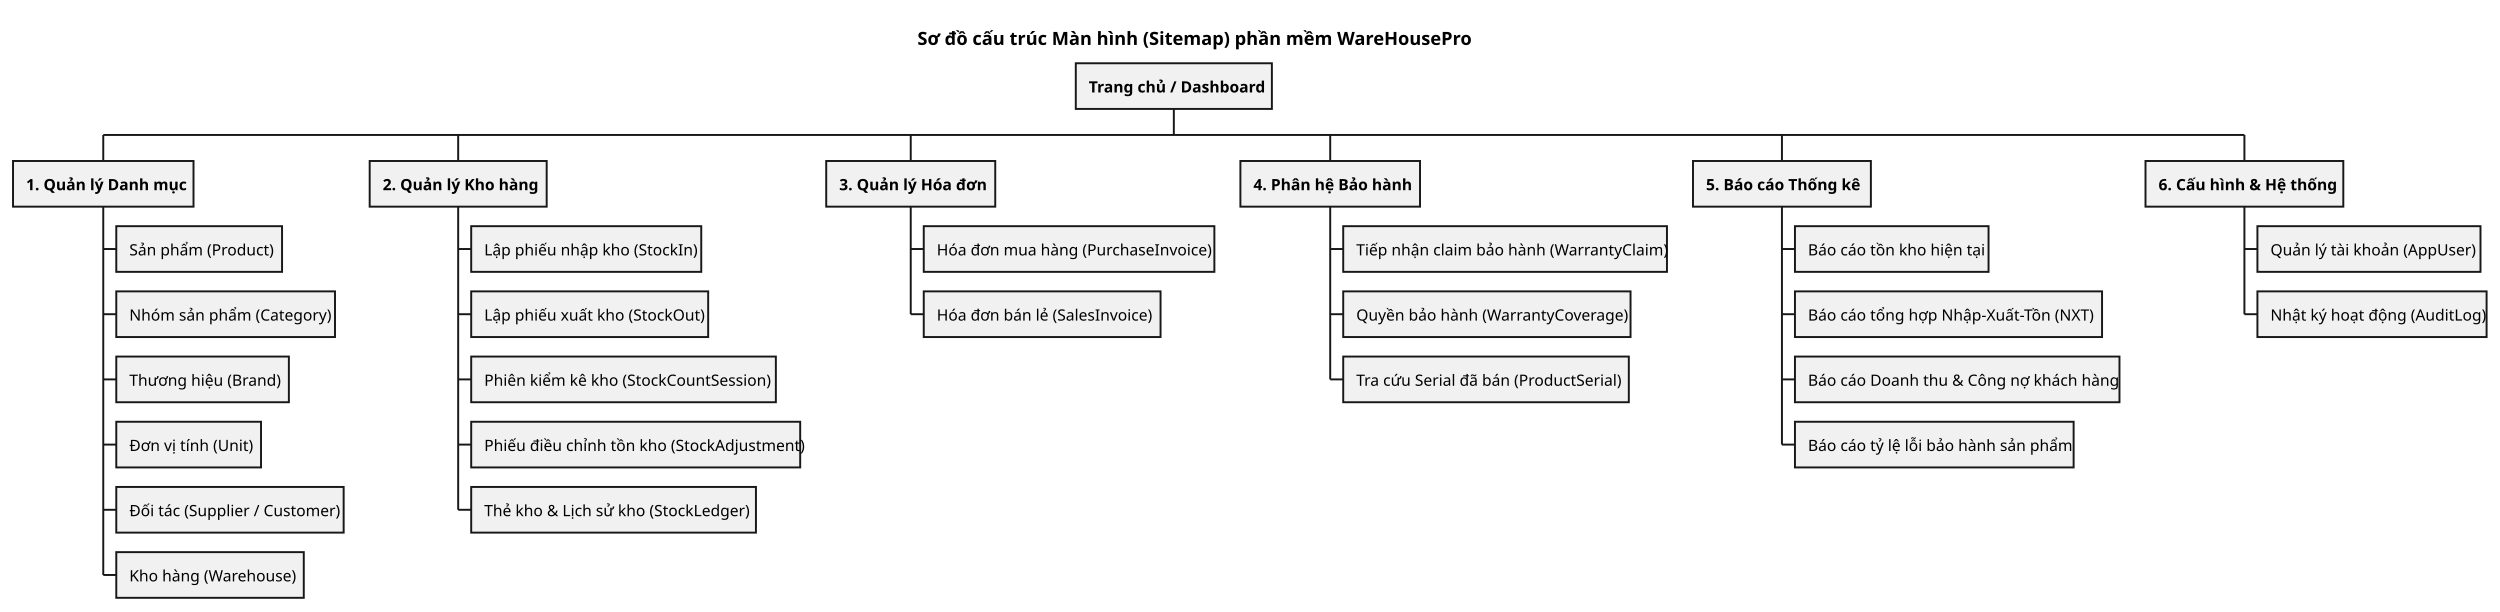
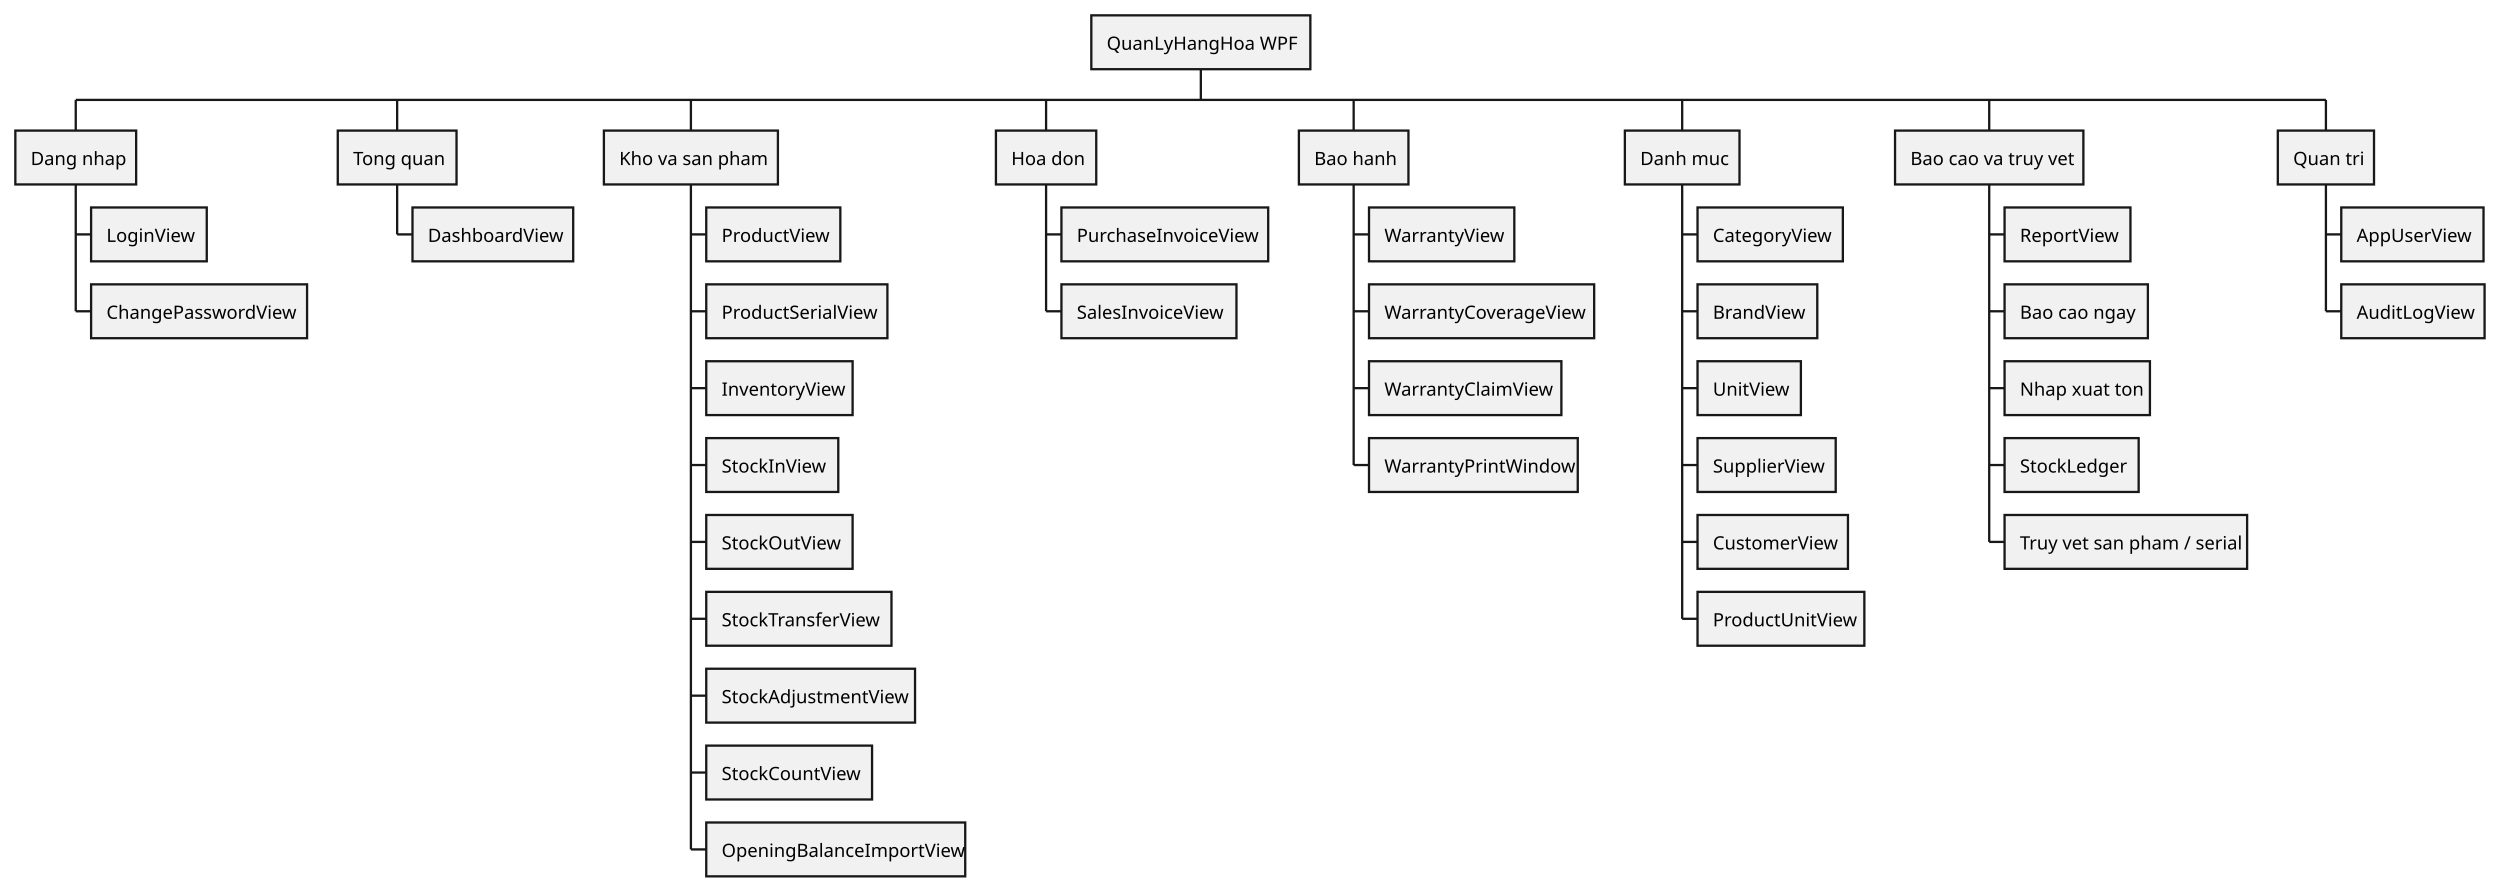
- <svg xmlns="http://www.w3.org/2000/svg" contentStyleType="text/css" data-diagram-type="WBS" height="470px" preserveAspectRatio="none" style="width:1921px;height:470px;background:#FFFFFF;" version="1.1" viewBox="0 0 1921 470" width="1921px" zoomAndPan="magnify">
+ <svg xmlns="http://www.w3.org/2000/svg" contentStyleType="text/css" data-diagram-type="WBS" height="582px" preserveAspectRatio="none" style="width:1629px;height:582px;background:#FFFFFF;" version="1.1" viewBox="0 0 1629 582" width="1629px" zoomAndPan="magnify">
  <defs />
  <g>
-     <g class="title" data-source-line="1">
-       <text fill="#000000" font-family="sans-serif" font-size="14" font-weight="bold" lengthAdjust="spacing" textLength="409.787" x="704.957" y="34.533">Sơ đồ cấu trúc Màn hình (Sitemap) phần mềm WareHousePro</text>
-     </g>
-     <line style="stroke:#181818;stroke-width:1.5;" x1="79.347" x2="79.347" y1="103.703" y2="123.703" />
-     <rect fill="#F1F1F1" height="35.094" style="stroke:#181818;stroke-width:1.5;" width="138.693" x="10" y="123.703" />
-     <text fill="#000000" font-family="sans-serif" font-size="12" font-weight="bold" lengthAdjust="spacing" textLength="118.693" x="20" y="146.16">1. Quản lý Danh mục</text>
-     <line style="stroke:#181818;stroke-width:1.5;" x1="79.347" x2="89.347" y1="191.344" y2="191.344" />
-     <rect fill="#F1F1F1" height="35.094" style="stroke:#181818;stroke-width:1.5;" width="127.385" x="89.347" y="173.797" />
-     <text fill="#000000" font-family="sans-serif" font-size="12" lengthAdjust="spacing" textLength="107.385" x="99.347" y="196.254">Sản phẩm (Product)</text>
-     <line style="stroke:#181818;stroke-width:1.5;" x1="79.347" x2="89.347" y1="241.438" y2="241.438" />
-     <rect fill="#F1F1F1" height="35.094" style="stroke:#181818;stroke-width:1.5;" width="168.06" x="89.347" y="223.891" />
-     <text fill="#000000" font-family="sans-serif" font-size="12" lengthAdjust="spacing" textLength="148.06" x="99.347" y="246.348">Nhóm sản phẩm (Category)</text>
-     <line style="stroke:#181818;stroke-width:1.5;" x1="79.347" x2="89.347" y1="291.531" y2="291.531" />
-     <rect fill="#F1F1F1" height="35.094" style="stroke:#181818;stroke-width:1.5;" width="132.623" x="89.347" y="273.984" />
-     <text fill="#000000" font-family="sans-serif" font-size="12" lengthAdjust="spacing" textLength="112.623" x="99.347" y="296.441">Thương hiệu (Brand)</text>
-     <line style="stroke:#181818;stroke-width:1.5;" x1="79.347" x2="89.347" y1="341.625" y2="341.625" />
-     <rect fill="#F1F1F1" height="35.094" style="stroke:#181818;stroke-width:1.5;" width="111.225" x="89.347" y="324.078" />
-     <text fill="#000000" font-family="sans-serif" font-size="12" lengthAdjust="spacing" textLength="91.225" x="99.347" y="346.535">Đơn vị tính (Unit)</text>
-     <line style="stroke:#181818;stroke-width:1.5;" x1="79.347" x2="89.347" y1="391.719" y2="391.719" />
-     <rect fill="#F1F1F1" height="35.094" style="stroke:#181818;stroke-width:1.5;" width="174.717" x="89.347" y="374.172" />
-     <text fill="#000000" font-family="sans-serif" font-size="12" lengthAdjust="spacing" textLength="154.717" x="99.347" y="396.629">Đối tác (Supplier / Customer)</text>
-     <line style="stroke:#181818;stroke-width:1.5;" x1="79.347" x2="89.347" y1="441.812" y2="441.812" />
-     <rect fill="#F1F1F1" height="35.094" style="stroke:#181818;stroke-width:1.5;" width="144.072" x="89.347" y="424.266" />
-     <text fill="#000000" font-family="sans-serif" font-size="12" lengthAdjust="spacing" textLength="124.072" x="99.347" y="446.723">Kho hàng (Warehouse)</text>
-     <line style="stroke:#181818;stroke-width:1.5;" x1="79.347" x2="79.347" y1="158.797" y2="441.812" />
-     <line style="stroke:#181818;stroke-width:1.5;" x1="352.068" x2="352.068" y1="103.703" y2="123.703" />
-     <rect fill="#F1F1F1" height="35.094" style="stroke:#181818;stroke-width:1.5;" width="136.01" x="284.063" y="123.703" />
-     <text fill="#000000" font-family="sans-serif" font-size="12" font-weight="bold" lengthAdjust="spacing" textLength="116.01" x="294.063" y="146.16">2. Quản lý Kho hàng</text>
-     <line style="stroke:#181818;stroke-width:1.5;" x1="352.068" x2="362.068" y1="191.344" y2="191.344" />
-     <rect fill="#F1F1F1" height="35.094" style="stroke:#181818;stroke-width:1.5;" width="176.773" x="362.068" y="173.797" />
-     <text fill="#000000" font-family="sans-serif" font-size="12" lengthAdjust="spacing" textLength="156.773" x="372.068" y="196.254">Lập phiếu nhập kho (StockIn)</text>
-     <line style="stroke:#181818;stroke-width:1.5;" x1="352.068" x2="362.068" y1="241.438" y2="241.438" />
-     <rect fill="#F1F1F1" height="35.094" style="stroke:#181818;stroke-width:1.5;" width="182.094" x="362.068" y="223.891" />
-     <text fill="#000000" font-family="sans-serif" font-size="12" lengthAdjust="spacing" textLength="162.094" x="372.068" y="246.348">Lập phiếu xuất kho (StockOut)</text>
-     <line style="stroke:#181818;stroke-width:1.5;" x1="352.068" x2="362.068" y1="291.531" y2="291.531" />
-     <rect fill="#F1F1F1" height="35.094" style="stroke:#181818;stroke-width:1.5;" width="234.102" x="362.068" y="273.984" />
-     <text fill="#000000" font-family="sans-serif" font-size="12" lengthAdjust="spacing" textLength="214.102" x="372.068" y="296.441">Phiên kiểm kê kho (StockCountSession)</text>
-     <line style="stroke:#181818;stroke-width:1.5;" x1="352.068" x2="362.068" y1="341.625" y2="341.625" />
-     <rect fill="#F1F1F1" height="35.094" style="stroke:#181818;stroke-width:1.5;" width="252.799" x="362.068" y="324.078" />
-     <text fill="#000000" font-family="sans-serif" font-size="12" lengthAdjust="spacing" textLength="232.799" x="372.068" y="346.535">Phiếu điều chỉnh tồn kho (StockAdjustment)</text>
-     <line style="stroke:#181818;stroke-width:1.5;" x1="352.068" x2="362.068" y1="391.719" y2="391.719" />
-     <rect fill="#F1F1F1" height="35.094" style="stroke:#181818;stroke-width:1.5;" width="218.797" x="362.068" y="374.172" />
-     <text fill="#000000" font-family="sans-serif" font-size="12" lengthAdjust="spacing" textLength="198.797" x="372.068" y="396.629">Thẻ kho &amp; Lịch sử kho (StockLedger)</text>
-     <line style="stroke:#181818;stroke-width:1.5;" x1="352.068" x2="352.068" y1="158.797" y2="391.719" />
-     <line style="stroke:#181818;stroke-width:1.5;" x1="699.808" x2="699.808" y1="103.703" y2="123.703" />
-     <rect fill="#F1F1F1" height="35.094" style="stroke:#181818;stroke-width:1.5;" width="129.881" x="634.867" y="123.703" />
-     <text fill="#000000" font-family="sans-serif" font-size="12" font-weight="bold" lengthAdjust="spacing" textLength="109.881" x="644.867" y="146.16">3. Quản lý Hóa đơn</text>
-     <line style="stroke:#181818;stroke-width:1.5;" x1="699.808" x2="709.808" y1="191.344" y2="191.344" />
-     <rect fill="#F1F1F1" height="35.094" style="stroke:#181818;stroke-width:1.5;" width="223.315" x="709.808" y="173.797" />
-     <text fill="#000000" font-family="sans-serif" font-size="12" lengthAdjust="spacing" textLength="203.315" x="719.808" y="196.254">Hóa đơn mua hàng (PurchaseInvoice)</text>
-     <line style="stroke:#181818;stroke-width:1.5;" x1="699.808" x2="709.808" y1="241.438" y2="241.438" />
-     <rect fill="#F1F1F1" height="35.094" style="stroke:#181818;stroke-width:1.5;" width="181.959" x="709.808" y="223.891" />
-     <text fill="#000000" font-family="sans-serif" font-size="12" lengthAdjust="spacing" textLength="161.959" x="719.808" y="246.348">Hóa đơn bán lẻ (SalesInvoice)</text>
-     <line style="stroke:#181818;stroke-width:1.5;" x1="699.808" x2="699.808" y1="158.797" y2="241.438" />
-     <line style="stroke:#181818;stroke-width:1.5;" x1="1022.132" x2="1022.132" y1="103.703" y2="123.703" />
-     <rect fill="#F1F1F1" height="35.094" style="stroke:#181818;stroke-width:1.5;" width="138.019" x="953.122" y="123.703" />
-     <text fill="#000000" font-family="sans-serif" font-size="12" font-weight="bold" lengthAdjust="spacing" textLength="118.019" x="963.122" y="146.16">4. Phân hệ Bảo hành</text>
-     <line style="stroke:#181818;stroke-width:1.5;" x1="1022.132" x2="1032.132" y1="191.344" y2="191.344" />
-     <rect fill="#F1F1F1" height="35.094" style="stroke:#181818;stroke-width:1.5;" width="248.762" x="1032.132" y="173.797" />
-     <text fill="#000000" font-family="sans-serif" font-size="12" lengthAdjust="spacing" textLength="228.762" x="1042.132" y="196.254">Tiếp nhận claim bảo hành (WarrantyClaim)</text>
-     <line style="stroke:#181818;stroke-width:1.5;" x1="1022.132" x2="1032.132" y1="241.438" y2="241.438" />
-     <rect fill="#F1F1F1" height="35.094" style="stroke:#181818;stroke-width:1.5;" width="220.772" x="1032.132" y="223.891" />
-     <text fill="#000000" font-family="sans-serif" font-size="12" lengthAdjust="spacing" textLength="200.772" x="1042.132" y="246.348">Quyền bảo hành (WarrantyCoverage)</text>
-     <line style="stroke:#181818;stroke-width:1.5;" x1="1022.132" x2="1032.132" y1="291.531" y2="291.531" />
-     <rect fill="#F1F1F1" height="35.094" style="stroke:#181818;stroke-width:1.5;" width="219.453" x="1032.132" y="273.984" />
-     <text fill="#000000" font-family="sans-serif" font-size="12" lengthAdjust="spacing" textLength="199.453" x="1042.132" y="296.441">Tra cứu Serial đã bán (ProductSerial)</text>
-     <line style="stroke:#181818;stroke-width:1.5;" x1="1022.132" x2="1022.132" y1="158.797" y2="291.531" />
-     <line style="stroke:#181818;stroke-width:1.5;" x1="1369.238" x2="1369.238" y1="103.703" y2="123.703" />
-     <rect fill="#F1F1F1" height="35.094" style="stroke:#181818;stroke-width:1.5;" width="136.69" x="1300.894" y="123.703" />
-     <text fill="#000000" font-family="sans-serif" font-size="12" font-weight="bold" lengthAdjust="spacing" textLength="116.689" x="1310.894" y="146.16">5. Báo cáo Thống kê</text>
-     <line style="stroke:#181818;stroke-width:1.5;" x1="1369.238" x2="1379.238" y1="191.344" y2="191.344" />
-     <rect fill="#F1F1F1" height="35.094" style="stroke:#181818;stroke-width:1.5;" width="148.76" x="1379.238" y="173.797" />
-     <text fill="#000000" font-family="sans-serif" font-size="12" lengthAdjust="spacing" textLength="128.76" x="1389.238" y="196.254">Báo cáo tồn kho hiện tại</text>
-     <line style="stroke:#181818;stroke-width:1.5;" x1="1369.238" x2="1379.238" y1="241.438" y2="241.438" />
-     <rect fill="#F1F1F1" height="35.094" style="stroke:#181818;stroke-width:1.5;" width="235.977" x="1379.238" y="223.891" />
-     <text fill="#000000" font-family="sans-serif" font-size="12" lengthAdjust="spacing" textLength="215.977" x="1389.238" y="246.348">Báo cáo tổng hợp Nhập-Xuất-Tồn (NXT)</text>
-     <line style="stroke:#181818;stroke-width:1.5;" x1="1369.238" x2="1379.238" y1="291.531" y2="291.531" />
-     <rect fill="#F1F1F1" height="35.094" style="stroke:#181818;stroke-width:1.5;" width="249.365" x="1379.238" y="273.984" />
-     <text fill="#000000" font-family="sans-serif" font-size="12" lengthAdjust="spacing" textLength="229.365" x="1389.238" y="296.441">Báo cáo Doanh thu &amp; Công nợ khách hàng</text>
-     <line style="stroke:#181818;stroke-width:1.5;" x1="1369.238" x2="1379.238" y1="341.625" y2="341.625" />
-     <rect fill="#F1F1F1" height="35.094" style="stroke:#181818;stroke-width:1.5;" width="214.133" x="1379.238" y="324.078" />
-     <text fill="#000000" font-family="sans-serif" font-size="12" lengthAdjust="spacing" textLength="194.133" x="1389.238" y="346.535">Báo cáo tỷ lệ lỗi bảo hành sản phẩm</text>
-     <line style="stroke:#181818;stroke-width:1.5;" x1="1369.238" x2="1369.238" y1="158.797" y2="341.625" />
-     <line style="stroke:#181818;stroke-width:1.5;" x1="1724.601" x2="1724.601" y1="103.703" y2="123.703" />
-     <rect fill="#F1F1F1" height="35.094" style="stroke:#181818;stroke-width:1.5;" width="151.994" x="1648.603" y="123.703" />
-     <text fill="#000000" font-family="sans-serif" font-size="12" font-weight="bold" lengthAdjust="spacing" textLength="131.994" x="1658.603" y="146.16">6. Cấu hình &amp; Hệ thống</text>
-     <line style="stroke:#181818;stroke-width:1.5;" x1="1724.601" x2="1734.601" y1="191.344" y2="191.344" />
-     <rect fill="#F1F1F1" height="35.094" style="stroke:#181818;stroke-width:1.5;" width="171.406" x="1734.601" y="173.797" />
-     <text fill="#000000" font-family="sans-serif" font-size="12" lengthAdjust="spacing" textLength="151.406" x="1744.601" y="196.254">Quản lý tài khoản (AppUser)</text>
-     <line style="stroke:#181818;stroke-width:1.5;" x1="1724.601" x2="1734.601" y1="241.438" y2="241.438" />
-     <rect fill="#F1F1F1" height="35.094" style="stroke:#181818;stroke-width:1.5;" width="176.1" x="1734.601" y="223.891" />
-     <text fill="#000000" font-family="sans-serif" font-size="12" lengthAdjust="spacing" textLength="156.1" x="1744.601" y="246.348">Nhật ký hoạt động (AuditLog)</text>
-     <line style="stroke:#181818;stroke-width:1.5;" x1="1724.601" x2="1724.601" y1="158.797" y2="241.438" />
-     <line style="stroke:#181818;stroke-width:1.5;" x1="79.347" x2="1724.601" y1="103.703" y2="103.703" />
-     <rect fill="#F1F1F1" height="35.094" style="stroke:#181818;stroke-width:1.5;" width="150.682" x="826.633" y="48.609" />
-     <text fill="#000000" font-family="sans-serif" font-size="12" font-weight="bold" lengthAdjust="spacing" textLength="130.682" x="836.633" y="71.066">Trang chủ / Dashboard</text>
-     <line style="stroke:#181818;stroke-width:1.5;" x1="901.974" x2="901.974" y1="83.703" y2="103.703" />
+     <line style="stroke:#181818;stroke-width:1.5;" x1="49.358" x2="49.358" y1="65.094" y2="85.094" />
+     <rect fill="#F1F1F1" height="35.094" style="stroke:#181818;stroke-width:1.5;" width="78.717" x="10" y="85.094" />
+     <text fill="#000000" font-family="sans-serif" font-size="12" lengthAdjust="spacing" textLength="58.717" x="20" y="107.551">Dang nhap</text>
+     <line style="stroke:#181818;stroke-width:1.5;" x1="49.358" x2="59.358" y1="152.734" y2="152.734" />
+     <rect fill="#F1F1F1" height="35.094" style="stroke:#181818;stroke-width:1.5;" width="75.371" x="59.358" y="135.188" />
+     <text fill="#000000" font-family="sans-serif" font-size="12" lengthAdjust="spacing" textLength="55.371" x="69.358" y="157.644">LoginView</text>
+     <line style="stroke:#181818;stroke-width:1.5;" x1="49.358" x2="59.358" y1="202.828" y2="202.828" />
+     <rect fill="#F1F1F1" height="35.094" style="stroke:#181818;stroke-width:1.5;" width="140.732" x="59.358" y="185.281" />
+     <text fill="#000000" font-family="sans-serif" font-size="12" lengthAdjust="spacing" textLength="120.732" x="69.358" y="207.738">ChangePasswordView</text>
+     <line style="stroke:#181818;stroke-width:1.5;" x1="49.358" x2="49.358" y1="120.188" y2="202.828" />
+     <line style="stroke:#181818;stroke-width:1.5;" x1="258.781" x2="258.781" y1="65.094" y2="85.094" />
+     <rect fill="#F1F1F1" height="35.094" style="stroke:#181818;stroke-width:1.5;" width="77.381" x="220.091" y="85.094" />
+     <text fill="#000000" font-family="sans-serif" font-size="12" lengthAdjust="spacing" textLength="57.381" x="230.091" y="107.551">Tong quan</text>
+     <line style="stroke:#181818;stroke-width:1.5;" x1="258.781" x2="268.781" y1="152.734" y2="152.734" />
+     <rect fill="#F1F1F1" height="35.094" style="stroke:#181818;stroke-width:1.5;" width="104.715" x="268.781" y="135.188" />
+     <text fill="#000000" font-family="sans-serif" font-size="12" lengthAdjust="spacing" textLength="84.715" x="278.781" y="157.644">DashboardView</text>
+     <line style="stroke:#181818;stroke-width:1.5;" x1="258.781" x2="258.781" y1="120.188" y2="152.734" />
+     <line style="stroke:#181818;stroke-width:1.5;" x1="450.192" x2="450.192" y1="65.094" y2="85.094" />
+     <rect fill="#F1F1F1" height="35.094" style="stroke:#181818;stroke-width:1.5;" width="113.393" x="393.496" y="85.094" />
+     <text fill="#000000" font-family="sans-serif" font-size="12" lengthAdjust="spacing" textLength="93.393" x="403.496" y="107.551">Kho va san pham</text>
+     <line style="stroke:#181818;stroke-width:1.5;" x1="450.192" x2="460.192" y1="152.734" y2="152.734" />
+     <rect fill="#F1F1F1" height="35.094" style="stroke:#181818;stroke-width:1.5;" width="87.365" x="460.192" y="135.188" />
+     <text fill="#000000" font-family="sans-serif" font-size="12" lengthAdjust="spacing" textLength="67.365" x="470.192" y="157.644">ProductView</text>
+     <line style="stroke:#181818;stroke-width:1.5;" x1="450.192" x2="460.192" y1="202.828" y2="202.828" />
+     <rect fill="#F1F1F1" height="35.094" style="stroke:#181818;stroke-width:1.5;" width="118.045" x="460.192" y="185.281" />
+     <text fill="#000000" font-family="sans-serif" font-size="12" lengthAdjust="spacing" textLength="98.045" x="470.192" y="207.738">ProductSerialView</text>
+     <line style="stroke:#181818;stroke-width:1.5;" x1="450.192" x2="460.192" y1="252.922" y2="252.922" />
+     <rect fill="#F1F1F1" height="35.094" style="stroke:#181818;stroke-width:1.5;" width="95.369" x="460.192" y="235.375" />
+     <text fill="#000000" font-family="sans-serif" font-size="12" lengthAdjust="spacing" textLength="75.369" x="470.192" y="257.832">InventoryView</text>
+     <line style="stroke:#181818;stroke-width:1.5;" x1="450.192" x2="460.192" y1="303.016" y2="303.016" />
+     <rect fill="#F1F1F1" height="35.094" style="stroke:#181818;stroke-width:1.5;" width="86.029" x="460.192" y="285.469" />
+     <text fill="#000000" font-family="sans-serif" font-size="12" lengthAdjust="spacing" textLength="66.029" x="470.192" y="307.926">StockInView</text>
+     <line style="stroke:#181818;stroke-width:1.5;" x1="450.192" x2="460.192" y1="353.109" y2="353.109" />
+     <rect fill="#F1F1F1" height="35.094" style="stroke:#181818;stroke-width:1.5;" width="95.363" x="460.192" y="335.562" />
+     <text fill="#000000" font-family="sans-serif" font-size="12" lengthAdjust="spacing" textLength="75.363" x="470.192" y="358.019">StockOutView</text>
+     <line style="stroke:#181818;stroke-width:1.5;" x1="450.192" x2="460.192" y1="403.203" y2="403.203" />
+     <rect fill="#F1F1F1" height="35.094" style="stroke:#181818;stroke-width:1.5;" width="120.699" x="460.192" y="385.656" />
+     <text fill="#000000" font-family="sans-serif" font-size="12" lengthAdjust="spacing" textLength="100.699" x="470.192" y="408.113">StockTransferView</text>
+     <line style="stroke:#181818;stroke-width:1.5;" x1="450.192" x2="460.192" y1="453.297" y2="453.297" />
+     <rect fill="#F1F1F1" height="35.094" style="stroke:#181818;stroke-width:1.5;" width="136.051" x="460.192" y="435.75" />
+     <text fill="#000000" font-family="sans-serif" font-size="12" lengthAdjust="spacing" textLength="116.051" x="470.192" y="458.207">StockAdjustmentView</text>
+     <line style="stroke:#181818;stroke-width:1.5;" x1="450.192" x2="460.192" y1="503.391" y2="503.391" />
+     <rect fill="#F1F1F1" height="35.094" style="stroke:#181818;stroke-width:1.5;" width="108.043" x="460.192" y="485.844" />
+     <text fill="#000000" font-family="sans-serif" font-size="12" lengthAdjust="spacing" textLength="88.043" x="470.192" y="508.301">StockCountView</text>
+     <line style="stroke:#181818;stroke-width:1.5;" x1="450.192" x2="460.192" y1="553.484" y2="553.484" />
+     <rect fill="#F1F1F1" height="35.094" style="stroke:#181818;stroke-width:1.5;" width="168.752" x="460.192" y="535.938" />
+     <text fill="#000000" font-family="sans-serif" font-size="12" lengthAdjust="spacing" textLength="148.752" x="470.192" y="558.394">OpeningBalanceImportView</text>
+     <line style="stroke:#181818;stroke-width:1.5;" x1="450.192" x2="450.192" y1="120.188" y2="553.484" />
+     <line style="stroke:#181818;stroke-width:1.5;" x1="681.629" x2="681.629" y1="65.094" y2="85.094" />
+     <rect fill="#F1F1F1" height="35.094" style="stroke:#181818;stroke-width:1.5;" width="65.369" x="648.944" y="85.094" />
+     <text fill="#000000" font-family="sans-serif" font-size="12" lengthAdjust="spacing" textLength="45.369" x="658.944" y="107.551">Hoa don</text>
+     <line style="stroke:#181818;stroke-width:1.5;" x1="681.629" x2="691.629" y1="152.734" y2="152.734" />
+     <rect fill="#F1F1F1" height="35.094" style="stroke:#181818;stroke-width:1.5;" width="134.727" x="691.629" y="135.188" />
+     <text fill="#000000" font-family="sans-serif" font-size="12" lengthAdjust="spacing" textLength="114.727" x="701.629" y="157.644">PurchaseInvoiceView</text>
+     <line style="stroke:#181818;stroke-width:1.5;" x1="681.629" x2="691.629" y1="202.828" y2="202.828" />
+     <rect fill="#F1F1F1" height="35.094" style="stroke:#181818;stroke-width:1.5;" width="114.049" x="691.629" y="185.281" />
+     <text fill="#000000" font-family="sans-serif" font-size="12" lengthAdjust="spacing" textLength="94.049" x="701.629" y="207.738">SalesInvoiceView</text>
+     <line style="stroke:#181818;stroke-width:1.5;" x1="681.629" x2="681.629" y1="120.188" y2="202.828" />
+     <line style="stroke:#181818;stroke-width:1.5;" x1="882.046" x2="882.046" y1="65.094" y2="85.094" />
+     <rect fill="#F1F1F1" height="35.094" style="stroke:#181818;stroke-width:1.5;" width="71.381" x="846.356" y="85.094" />
+     <text fill="#000000" font-family="sans-serif" font-size="12" lengthAdjust="spacing" textLength="51.381" x="856.356" y="107.551">Bao hanh</text>
+     <line style="stroke:#181818;stroke-width:1.5;" x1="882.046" x2="892.046" y1="152.734" y2="152.734" />
+     <rect fill="#F1F1F1" height="35.094" style="stroke:#181818;stroke-width:1.5;" width="94.684" x="892.046" y="135.188" />
+     <text fill="#000000" font-family="sans-serif" font-size="12" lengthAdjust="spacing" textLength="74.684" x="902.046" y="157.644">WarrantyView</text>
+     <line style="stroke:#181818;stroke-width:1.5;" x1="882.046" x2="892.046" y1="202.828" y2="202.828" />
+     <rect fill="#F1F1F1" height="35.094" style="stroke:#181818;stroke-width:1.5;" width="146.715" x="892.046" y="185.281" />
+     <text fill="#000000" font-family="sans-serif" font-size="12" lengthAdjust="spacing" textLength="126.715" x="902.046" y="207.738">WarrantyCoverageView</text>
+     <line style="stroke:#181818;stroke-width:1.5;" x1="882.046" x2="892.046" y1="252.922" y2="252.922" />
+     <rect fill="#F1F1F1" height="35.094" style="stroke:#181818;stroke-width:1.5;" width="125.352" x="892.046" y="235.375" />
+     <text fill="#000000" font-family="sans-serif" font-size="12" lengthAdjust="spacing" textLength="105.352" x="902.046" y="257.832">WarrantyClaimView</text>
+     <line style="stroke:#181818;stroke-width:1.5;" x1="882.046" x2="892.046" y1="303.016" y2="303.016" />
+     <rect fill="#F1F1F1" height="35.094" style="stroke:#181818;stroke-width:1.5;" width="136.027" x="892.046" y="285.469" />
+     <text fill="#000000" font-family="sans-serif" font-size="12" lengthAdjust="spacing" textLength="116.027" x="902.046" y="307.926">WarrantyPrintWindow</text>
+     <line style="stroke:#181818;stroke-width:1.5;" x1="882.046" x2="882.046" y1="120.188" y2="303.016" />
+     <line style="stroke:#181818;stroke-width:1.5;" x1="1096.106" x2="1096.106" y1="65.094" y2="85.094" />
+     <rect fill="#F1F1F1" height="35.094" style="stroke:#181818;stroke-width:1.5;" width="74.691" x="1058.761" y="85.094" />
+     <text fill="#000000" font-family="sans-serif" font-size="12" lengthAdjust="spacing" textLength="54.691" x="1068.761" y="107.551">Danh muc</text>
+     <line style="stroke:#181818;stroke-width:1.5;" x1="1096.106" x2="1106.106" y1="152.734" y2="152.734" />
+     <rect fill="#F1F1F1" height="35.094" style="stroke:#181818;stroke-width:1.5;" width="94.701" x="1106.106" y="135.188" />
+     <text fill="#000000" font-family="sans-serif" font-size="12" lengthAdjust="spacing" textLength="74.701" x="1116.106" y="157.644">CategoryView</text>
+     <line style="stroke:#181818;stroke-width:1.5;" x1="1096.106" x2="1106.106" y1="202.828" y2="202.828" />
+     <rect fill="#F1F1F1" height="35.094" style="stroke:#181818;stroke-width:1.5;" width="78.031" x="1106.106" y="185.281" />
+     <text fill="#000000" font-family="sans-serif" font-size="12" lengthAdjust="spacing" textLength="58.031" x="1116.106" y="207.738">BrandView</text>
+     <line style="stroke:#181818;stroke-width:1.5;" x1="1096.106" x2="1106.106" y1="252.922" y2="252.922" />
+     <rect fill="#F1F1F1" height="35.094" style="stroke:#181818;stroke-width:1.5;" width="67.35" x="1106.106" y="235.375" />
+     <text fill="#000000" font-family="sans-serif" font-size="12" lengthAdjust="spacing" textLength="47.35" x="1116.106" y="257.832">UnitView</text>
+     <line style="stroke:#181818;stroke-width:1.5;" x1="1096.106" x2="1106.106" y1="303.016" y2="303.016" />
+     <rect fill="#F1F1F1" height="35.094" style="stroke:#181818;stroke-width:1.5;" width="90.037" x="1106.106" y="285.469" />
+     <text fill="#000000" font-family="sans-serif" font-size="12" lengthAdjust="spacing" textLength="70.037" x="1116.106" y="307.926">SupplierView</text>
+     <line style="stroke:#181818;stroke-width:1.5;" x1="1096.106" x2="1106.106" y1="353.109" y2="353.109" />
+     <rect fill="#F1F1F1" height="35.094" style="stroke:#181818;stroke-width:1.5;" width="98.023" x="1106.106" y="335.562" />
+     <text fill="#000000" font-family="sans-serif" font-size="12" lengthAdjust="spacing" textLength="78.023" x="1116.106" y="358.019">CustomerView</text>
+     <line style="stroke:#181818;stroke-width:1.5;" x1="1096.106" x2="1106.106" y1="403.203" y2="403.203" />
+     <rect fill="#F1F1F1" height="35.094" style="stroke:#181818;stroke-width:1.5;" width="108.705" x="1106.106" y="385.656" />
+     <text fill="#000000" font-family="sans-serif" font-size="12" lengthAdjust="spacing" textLength="88.705" x="1116.106" y="408.113">ProductUnitView</text>
+     <line style="stroke:#181818;stroke-width:1.5;" x1="1096.106" x2="1096.106" y1="120.188" y2="403.203" />
+     <line style="stroke:#181818;stroke-width:1.5;" x1="1296.172" x2="1296.172" y1="65.094" y2="85.094" />
+     <rect fill="#F1F1F1" height="35.094" style="stroke:#181818;stroke-width:1.5;" width="122.721" x="1234.812" y="85.094" />
+     <text fill="#000000" font-family="sans-serif" font-size="12" lengthAdjust="spacing" textLength="102.721" x="1244.812" y="107.551">Bao cao va truy vet</text>
+     <line style="stroke:#181818;stroke-width:1.5;" x1="1296.172" x2="1306.172" y1="152.734" y2="152.734" />
+     <rect fill="#F1F1F1" height="35.094" style="stroke:#181818;stroke-width:1.5;" width="82.027" x="1306.172" y="135.188" />
+     <text fill="#000000" font-family="sans-serif" font-size="12" lengthAdjust="spacing" textLength="62.027" x="1316.172" y="157.644">ReportView</text>
+     <line style="stroke:#181818;stroke-width:1.5;" x1="1296.172" x2="1306.172" y1="202.828" y2="202.828" />
+     <rect fill="#F1F1F1" height="35.094" style="stroke:#181818;stroke-width:1.5;" width="93.389" x="1306.172" y="185.281" />
+     <text fill="#000000" font-family="sans-serif" font-size="12" lengthAdjust="spacing" textLength="73.389" x="1316.172" y="207.738">Bao cao ngay</text>
+     <line style="stroke:#181818;stroke-width:1.5;" x1="1296.172" x2="1306.172" y1="252.922" y2="252.922" />
+     <rect fill="#F1F1F1" height="35.094" style="stroke:#181818;stroke-width:1.5;" width="94.719" x="1306.172" y="235.375" />
+     <text fill="#000000" font-family="sans-serif" font-size="12" lengthAdjust="spacing" textLength="74.719" x="1316.172" y="257.832">Nhap xuat ton</text>
+     <line style="stroke:#181818;stroke-width:1.5;" x1="1296.172" x2="1306.172" y1="303.016" y2="303.016" />
+     <rect fill="#F1F1F1" height="35.094" style="stroke:#181818;stroke-width:1.5;" width="87.377" x="1306.172" y="285.469" />
+     <text fill="#000000" font-family="sans-serif" font-size="12" lengthAdjust="spacing" textLength="67.377" x="1316.172" y="307.926">StockLedger</text>
+     <line style="stroke:#181818;stroke-width:1.5;" x1="1296.172" x2="1306.172" y1="353.109" y2="353.109" />
+     <rect fill="#F1F1F1" height="35.094" style="stroke:#181818;stroke-width:1.5;" width="158.053" x="1306.172" y="335.562" />
+     <text fill="#000000" font-family="sans-serif" font-size="12" lengthAdjust="spacing" textLength="138.053" x="1316.172" y="358.019">Truy vet san pham / serial</text>
+     <line style="stroke:#181818;stroke-width:1.5;" x1="1296.172" x2="1296.172" y1="120.188" y2="353.109" />
+     <line style="stroke:#181818;stroke-width:1.5;" x1="1515.567" x2="1515.567" y1="65.094" y2="85.094" />
+     <rect fill="#F1F1F1" height="35.094" style="stroke:#181818;stroke-width:1.5;" width="62.685" x="1484.225" y="85.094" />
+     <text fill="#000000" font-family="sans-serif" font-size="12" lengthAdjust="spacing" textLength="42.685" x="1494.225" y="107.551">Quan tri</text>
+     <line style="stroke:#181818;stroke-width:1.5;" x1="1515.567" x2="1525.567" y1="152.734" y2="152.734" />
+     <rect fill="#F1F1F1" height="35.094" style="stroke:#181818;stroke-width:1.5;" width="92.697" x="1525.567" y="135.188" />
+     <text fill="#000000" font-family="sans-serif" font-size="12" lengthAdjust="spacing" textLength="72.697" x="1535.567" y="157.644">AppUserView</text>
+     <line style="stroke:#181818;stroke-width:1.5;" x1="1515.567" x2="1525.567" y1="202.828" y2="202.828" />
+     <rect fill="#F1F1F1" height="35.094" style="stroke:#181818;stroke-width:1.5;" width="93.383" x="1525.567" y="185.281" />
+     <text fill="#000000" font-family="sans-serif" font-size="12" lengthAdjust="spacing" textLength="73.383" x="1535.567" y="207.738">AuditLogView</text>
+     <line style="stroke:#181818;stroke-width:1.5;" x1="1515.567" x2="1515.567" y1="120.188" y2="202.828" />
+     <line style="stroke:#181818;stroke-width:1.5;" x1="49.358" x2="1515.567" y1="65.094" y2="65.094" />
+     <rect fill="#F1F1F1" height="35.094" style="stroke:#181818;stroke-width:1.5;" width="142.725" x="711.101" y="10" />
+     <text fill="#000000" font-family="sans-serif" font-size="12" lengthAdjust="spacing" textLength="122.725" x="721.101" y="32.457">QuanLyHangHoa WPF</text>
+     <line style="stroke:#181818;stroke-width:1.5;" x1="782.463" x2="782.463" y1="45.094" y2="65.094" />
  </g>
</svg>
